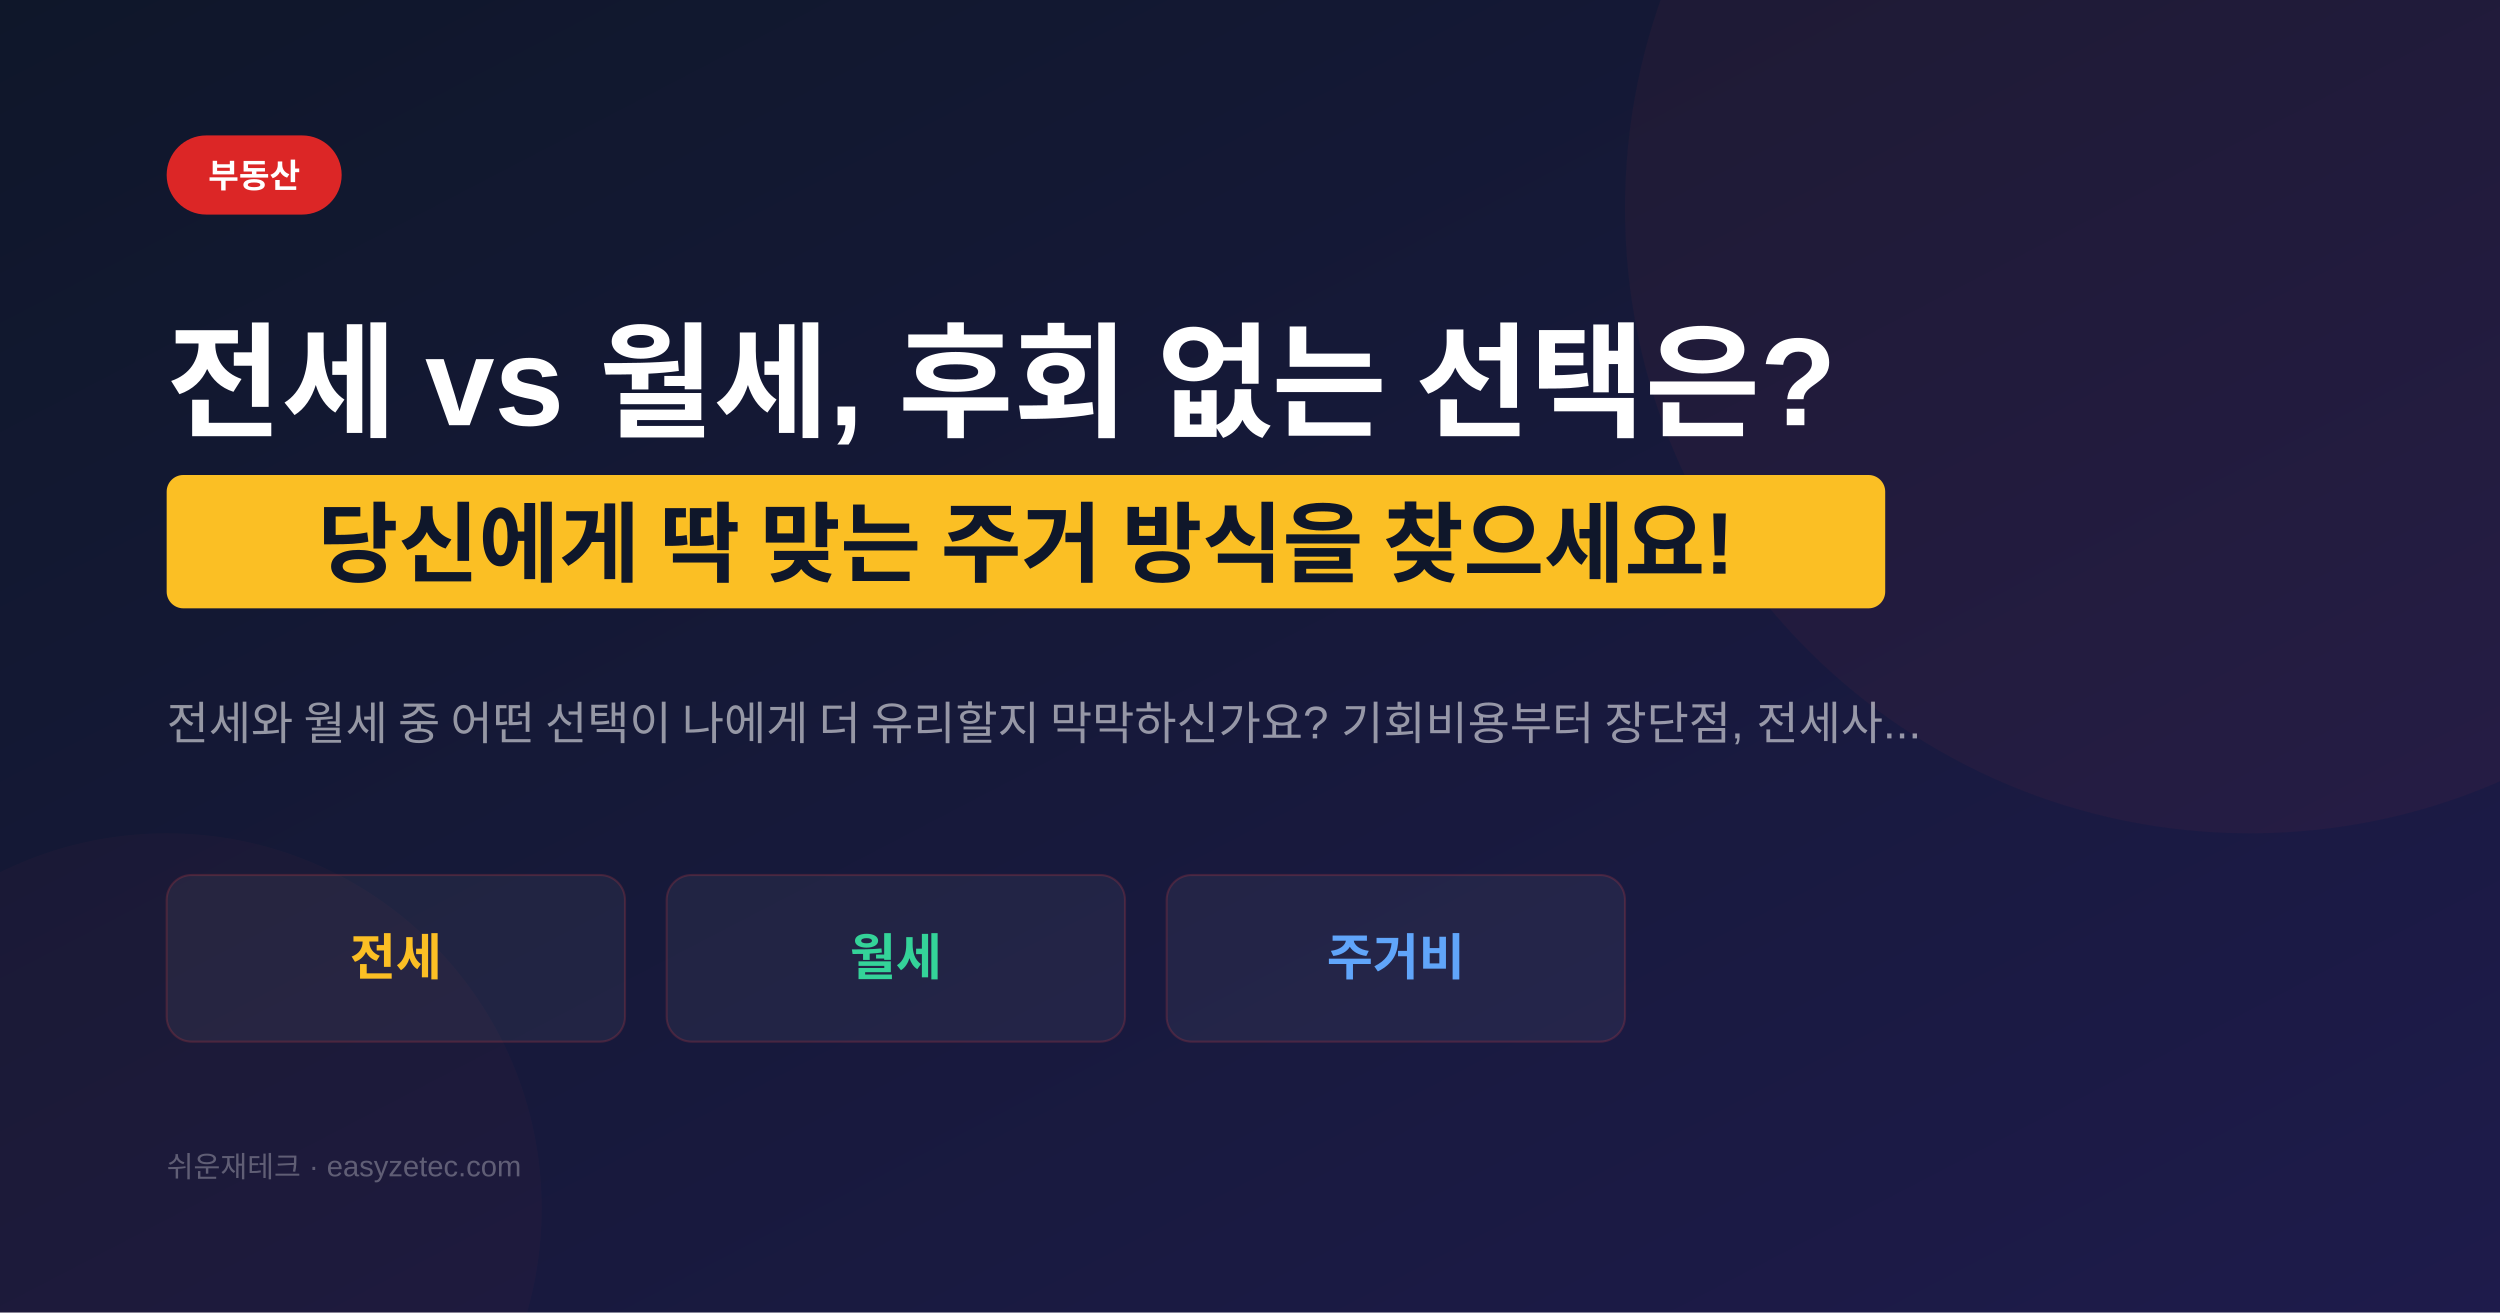
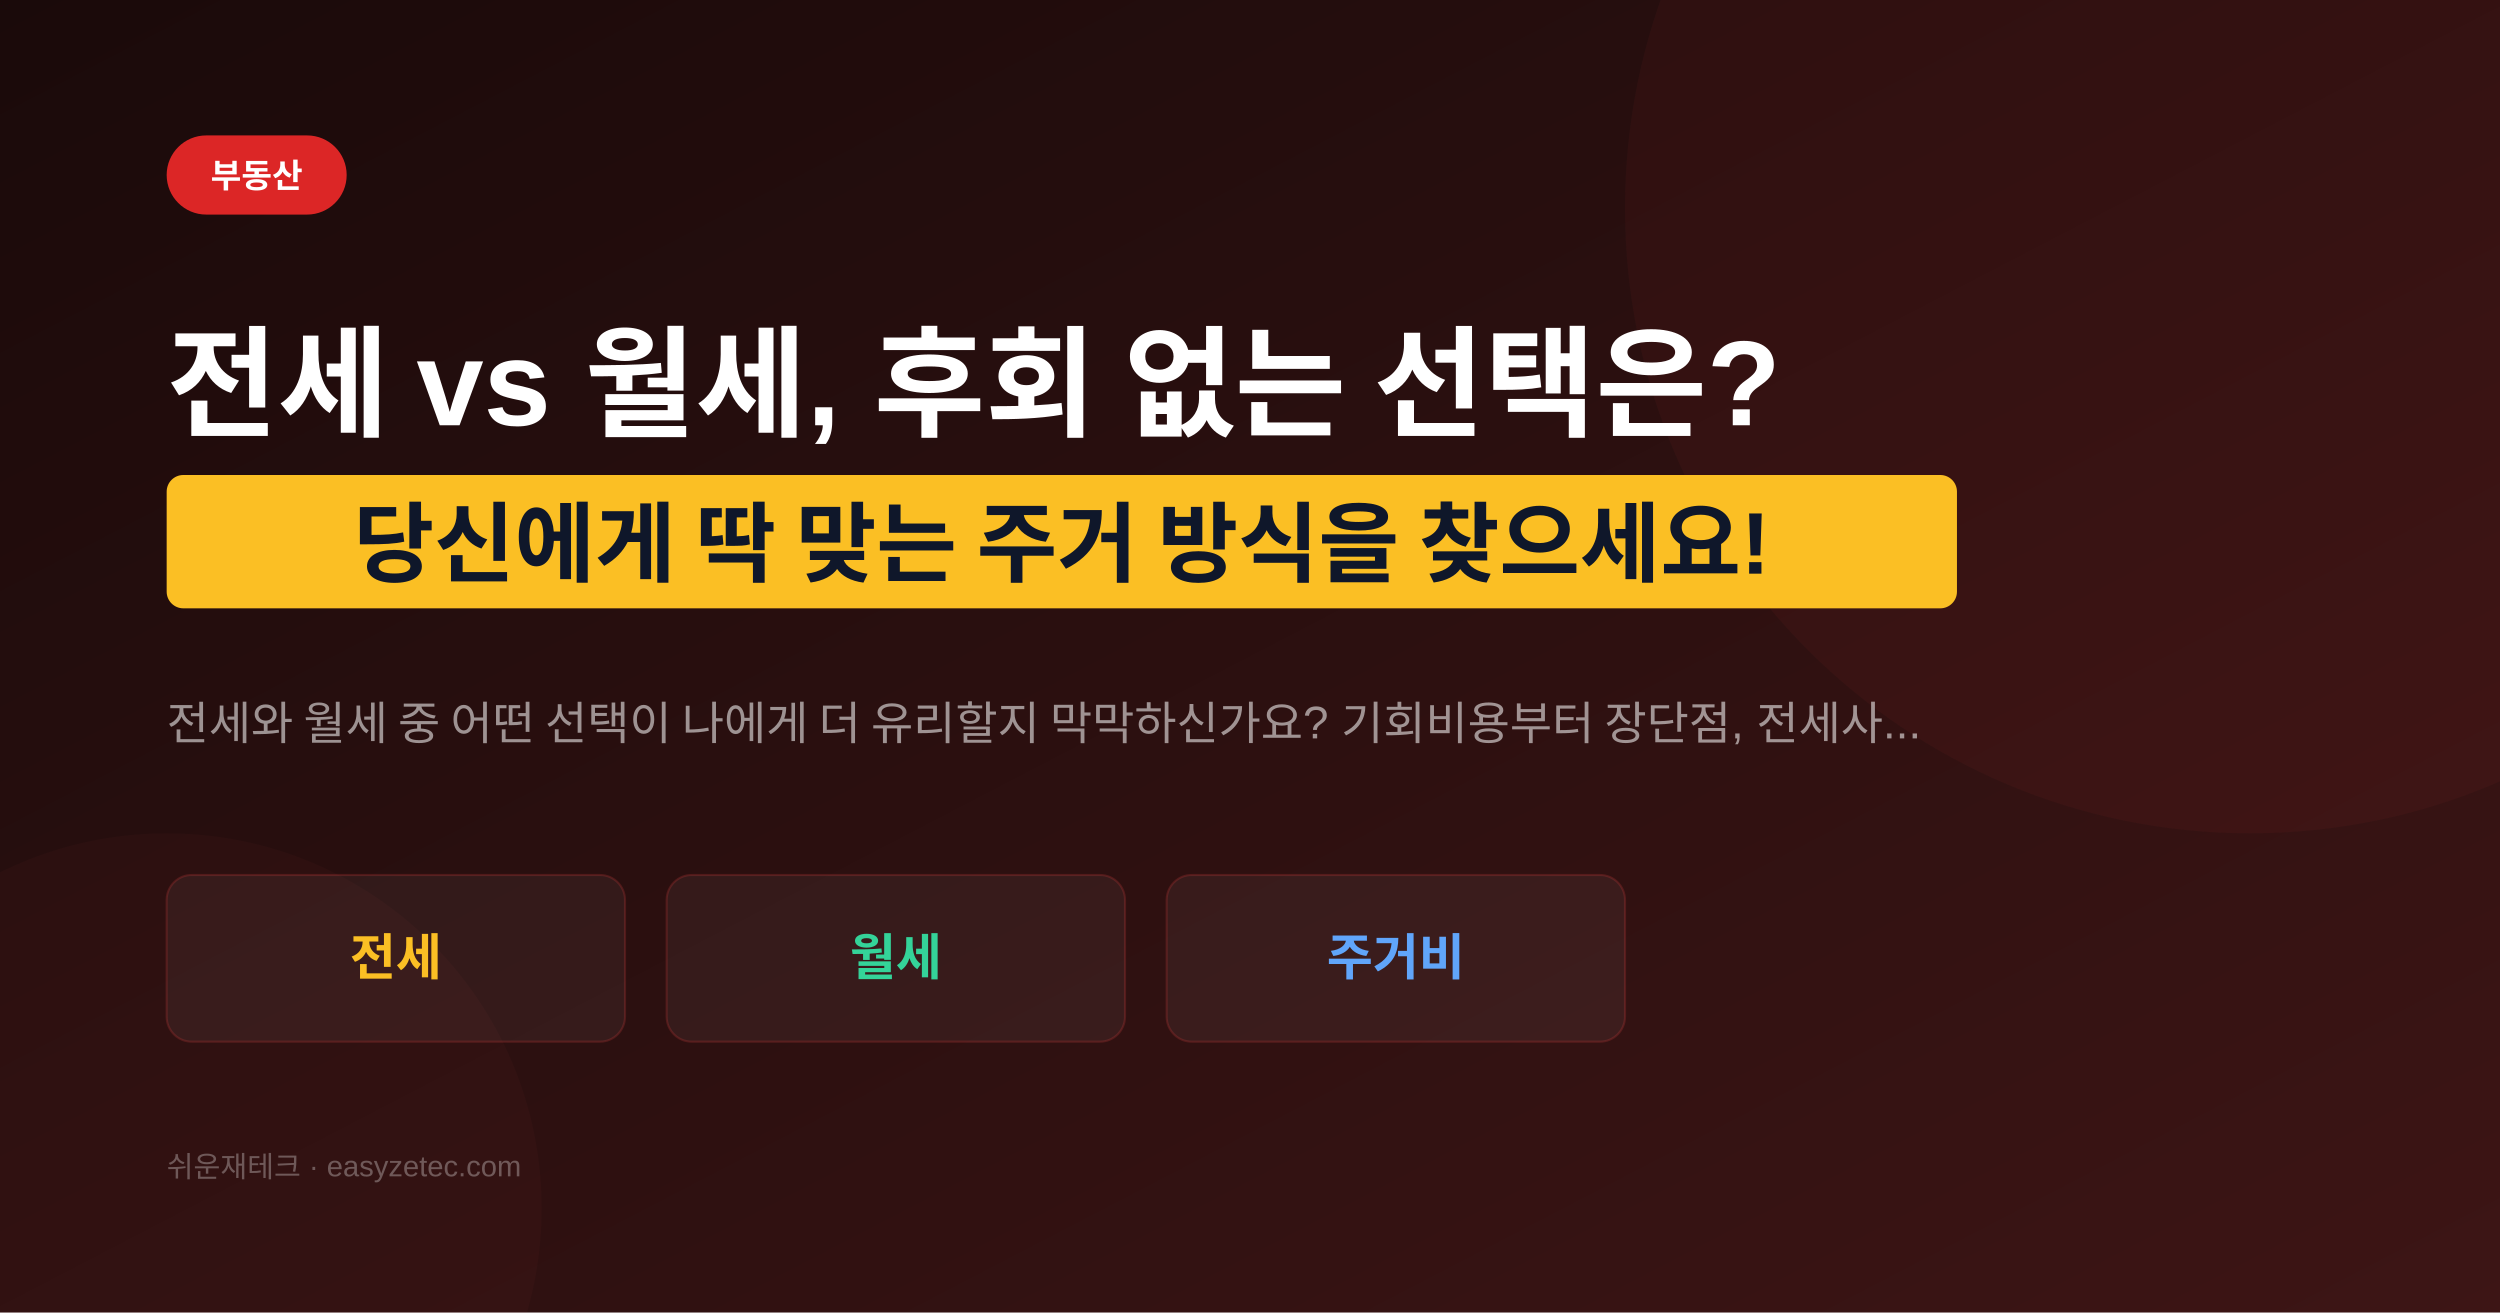
<svg xmlns="http://www.w3.org/2000/svg" width="1200" height="630" viewBox="0 0 1200 630">
  <defs>
    <linearGradient id="bg" x1="0%" y1="0%" x2="100%" y2="100%">
-       <stop offset="0%" style="stop-color:#0f172a" />
-       <stop offset="100%" style="stop-color:#1e1b4b" />
+       <stop offset="0%" style="stop-color:#1a0a0a" />
+       <stop offset="100%" style="stop-color:#3d1515" />
    </linearGradient>
  </defs>
  <rect width="1200" height="630" fill="url(#bg)" />
  <circle cx="1080" cy="100" r="300" fill="rgba(239,68,68,0.05)" />
  <circle cx="80" cy="580" r="180" fill="rgba(239,68,68,0.03)" />
-   <rect x="80" y="65" width="84" height="38" rx="19" fill="#DC2626" />
-   <text x="122" y="90" font-family="Arial,sans-serif" font-size="16" font-weight="bold" fill="white" text-anchor="middle">부동산</text>
-   <text x="80" y="205" font-family="Arial,sans-serif" font-size="60" font-weight="900" fill="white">전세 vs 월세, 후회 없는 선택은?</text>
-   <rect x="80" y="228" width="824.9" height="64" rx="8" fill="#FBBF24" />
-   <text x="492.45" y="276" font-family="Arial,sans-serif" font-size="42" font-weight="900" fill="#0f172a" text-anchor="middle">당신에게 딱 맞는 주거 방식을 찾으세요!</text>
-   <text x="80" y="355" font-family="Arial,sans-serif" font-size="22" fill="rgba(255,255,255,0.55)">전세와 월세 중 어떤 선택이 나에게 더 유리할지 막막하신가요? 기회비용부터 장단점, 전세사...</text>
+   <rect x="80" y="65" width="86.4" height="38" rx="19" fill="#DC2626" />
+   <text x="123.2" y="90" font-family="GmarketSansTTF,Arial,sans-serif" font-size="16" font-weight="bold" fill="white" text-anchor="middle">부동산</text>
+   <text x="80" y="205" font-family="GmarketSansTTF,Arial,sans-serif" font-size="58" font-weight="900" fill="white">전세 vs 월세, 후회 없는 선택은?</text>
+   <rect x="80" y="228" width="859.34" height="64" rx="8" fill="#FBBF24" />
+   <text x="509.67" y="276" font-family="GmarketSansTTF,Arial,sans-serif" font-size="42" font-weight="900" fill="#0f172a" text-anchor="middle">당신에게 딱 맞는 주거 방식을 찾으세요!</text>
+   <text x="80" y="355" font-family="GmarketSansTTF,Arial,sans-serif" font-size="22" fill="rgba(255,255,255,0.55)">전세와 월세 중 어떤 선택이 나에게 더 유리할지 막막하신가요? 기회비용부터 장단점, 전세사...</text>
  <rect x="80" y="420" width="220" height="80" rx="12" fill="rgba(255,255,255,0.05)" stroke="rgba(239,68,68,0.2)" stroke-width="1" />
-   <text x="190" y="468" font-family="Arial,sans-serif" font-size="24" font-weight="900" fill="#FBBF24" text-anchor="middle">전세</text>
+   <text x="190" y="468" font-family="GmarketSansTTF,Arial,sans-serif" font-size="24" font-weight="900" fill="#FBBF24" text-anchor="middle">전세</text>
  <rect x="320" y="420" width="220" height="80" rx="12" fill="rgba(255,255,255,0.05)" stroke="rgba(239,68,68,0.2)" stroke-width="1" />
-   <text x="430" y="468" font-family="Arial,sans-serif" font-size="24" font-weight="900" fill="#34D399" text-anchor="middle">월세</text>
+   <text x="430" y="468" font-family="GmarketSansTTF,Arial,sans-serif" font-size="24" font-weight="900" fill="#34D399" text-anchor="middle">월세</text>
  <rect x="560" y="420" width="220" height="80" rx="12" fill="rgba(255,255,255,0.05)" stroke="rgba(239,68,68,0.2)" stroke-width="1" />
-   <text x="670" y="468" font-family="Arial,sans-serif" font-size="24" font-weight="900" fill="#60A5FA" text-anchor="middle">주거비</text>
-   <text x="80" y="565" font-family="Arial,sans-serif" font-size="14" fill="rgba(255,255,255,0.3)">쉬운재테크 · easyzetec.com</text>
+   <text x="670" y="468" font-family="GmarketSansTTF,Arial,sans-serif" font-size="24" font-weight="900" fill="#60A5FA" text-anchor="middle">주거비</text>
+   <text x="80" y="565" font-family="GmarketSansTTF,Arial,sans-serif" font-size="14" fill="rgba(255,255,255,0.3)">쉬운재테크 · easyzetec.com</text>
</svg>
